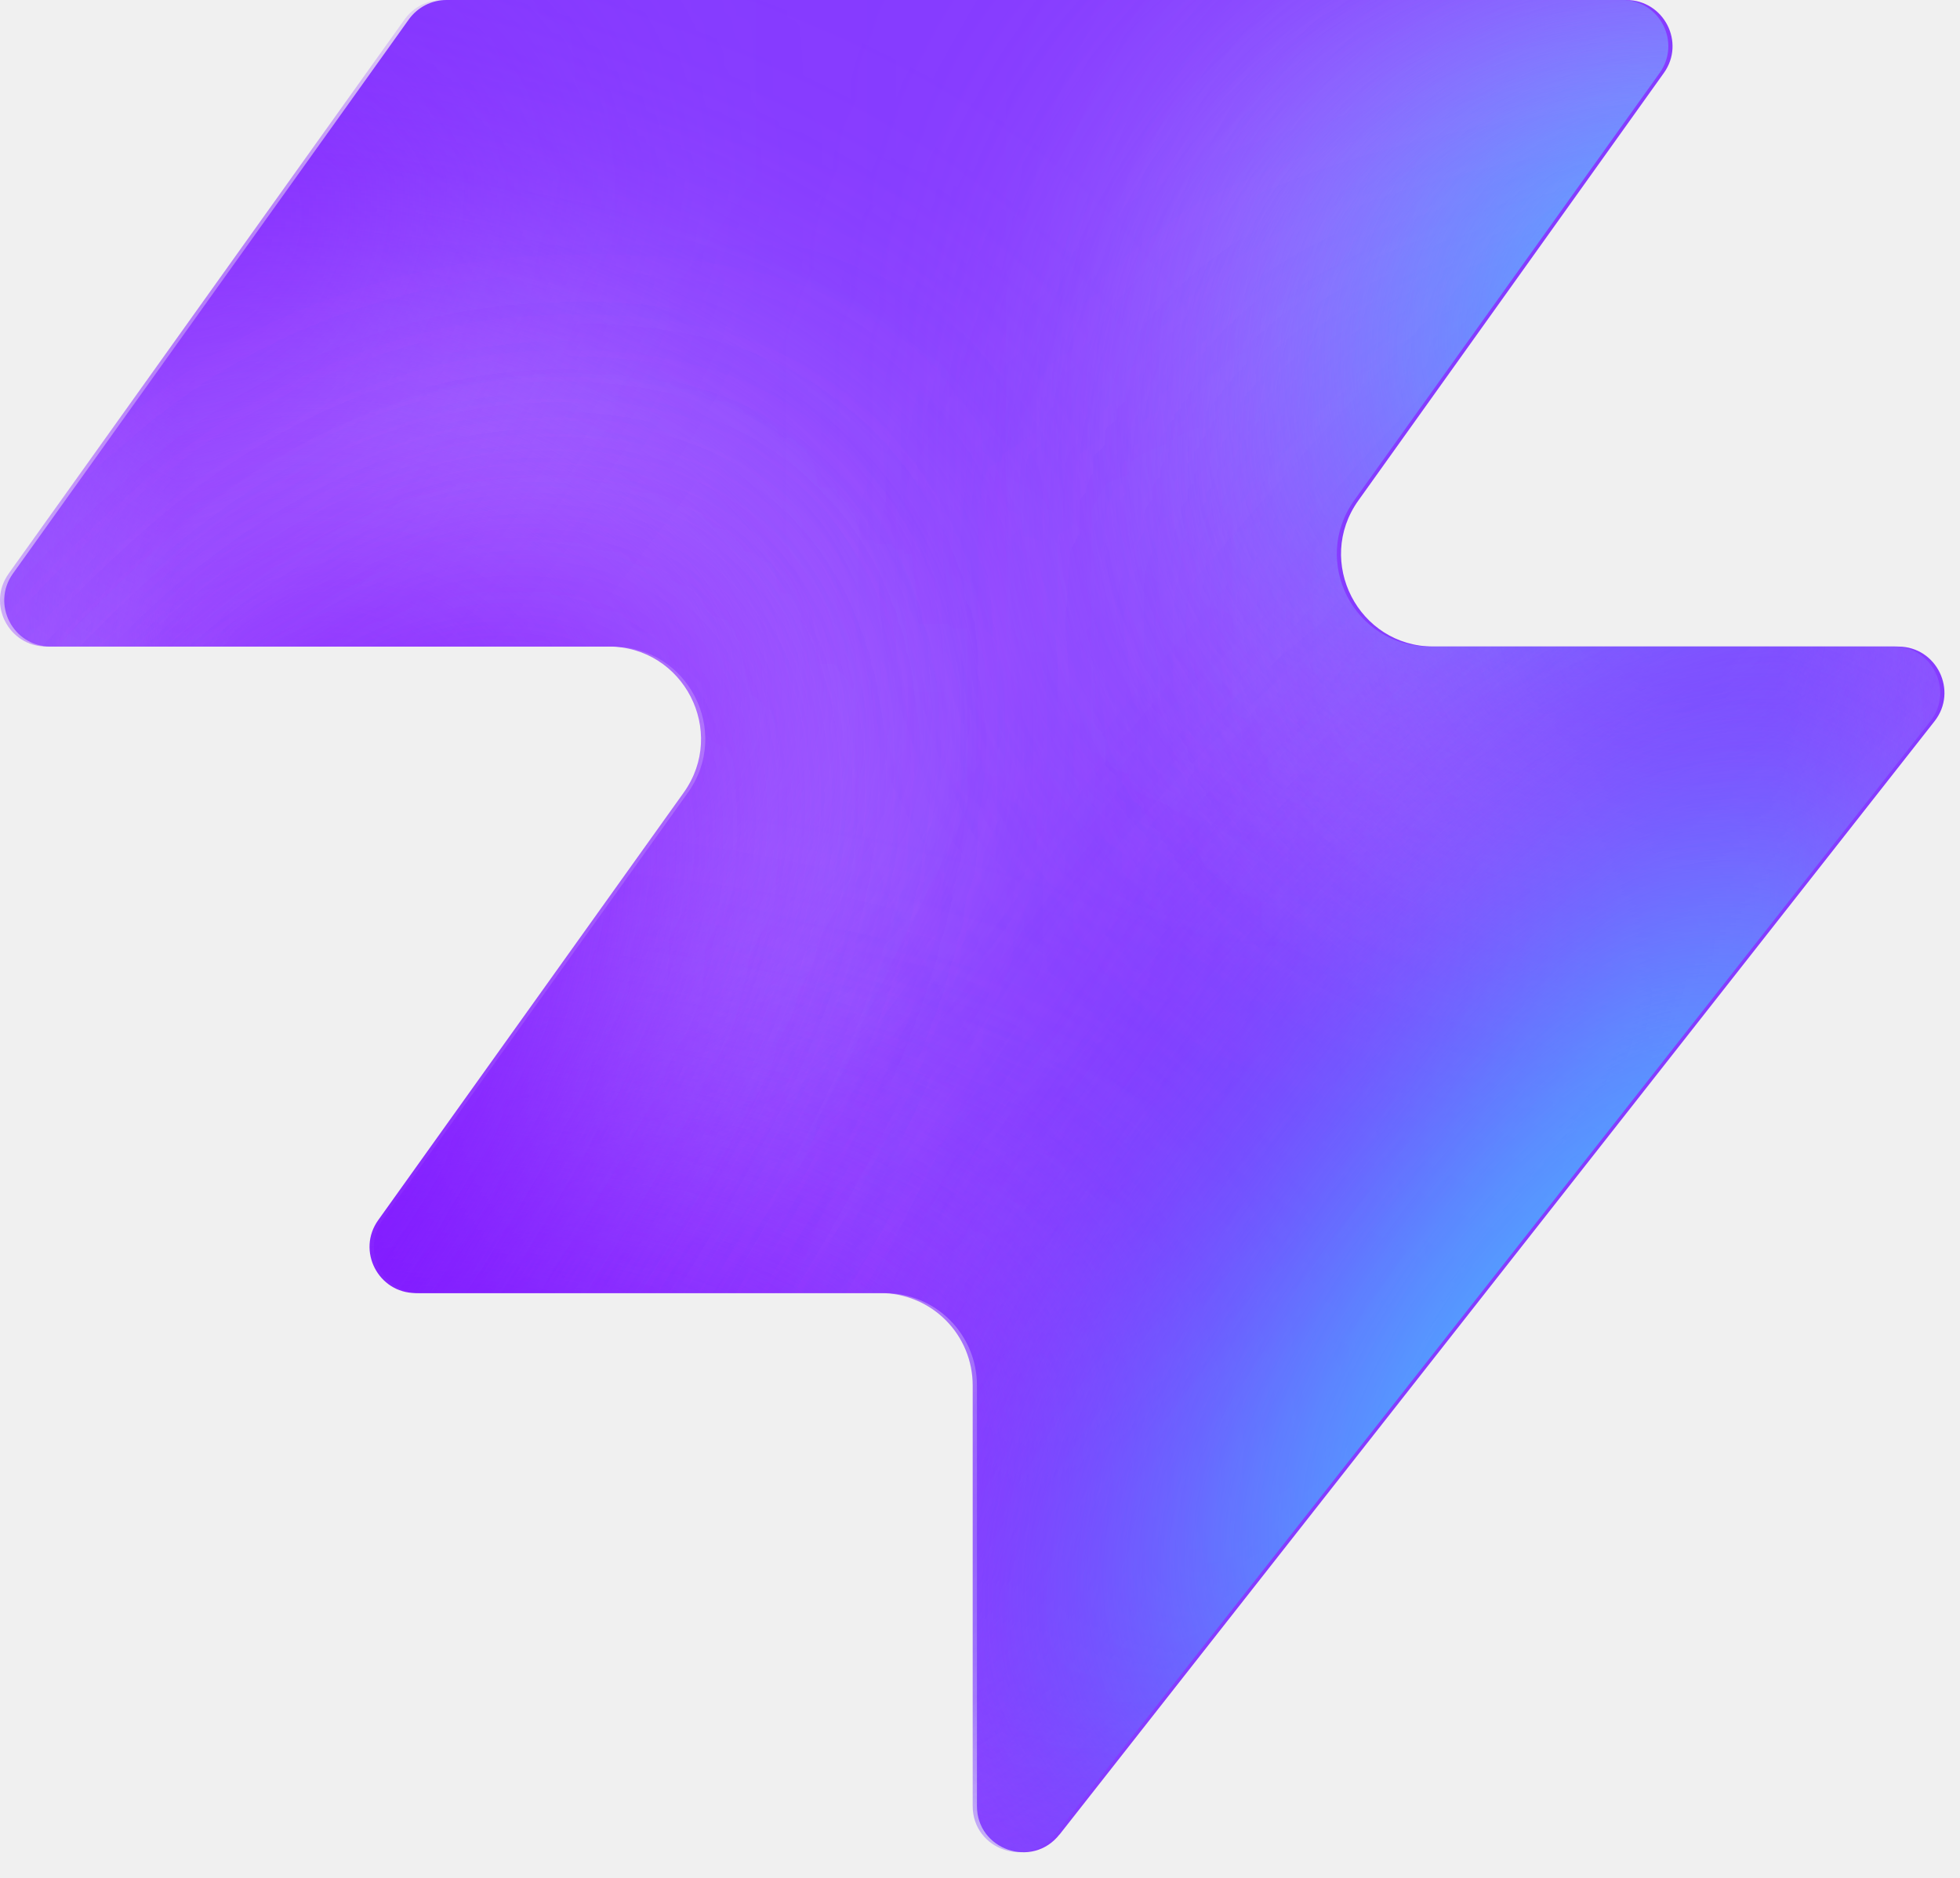
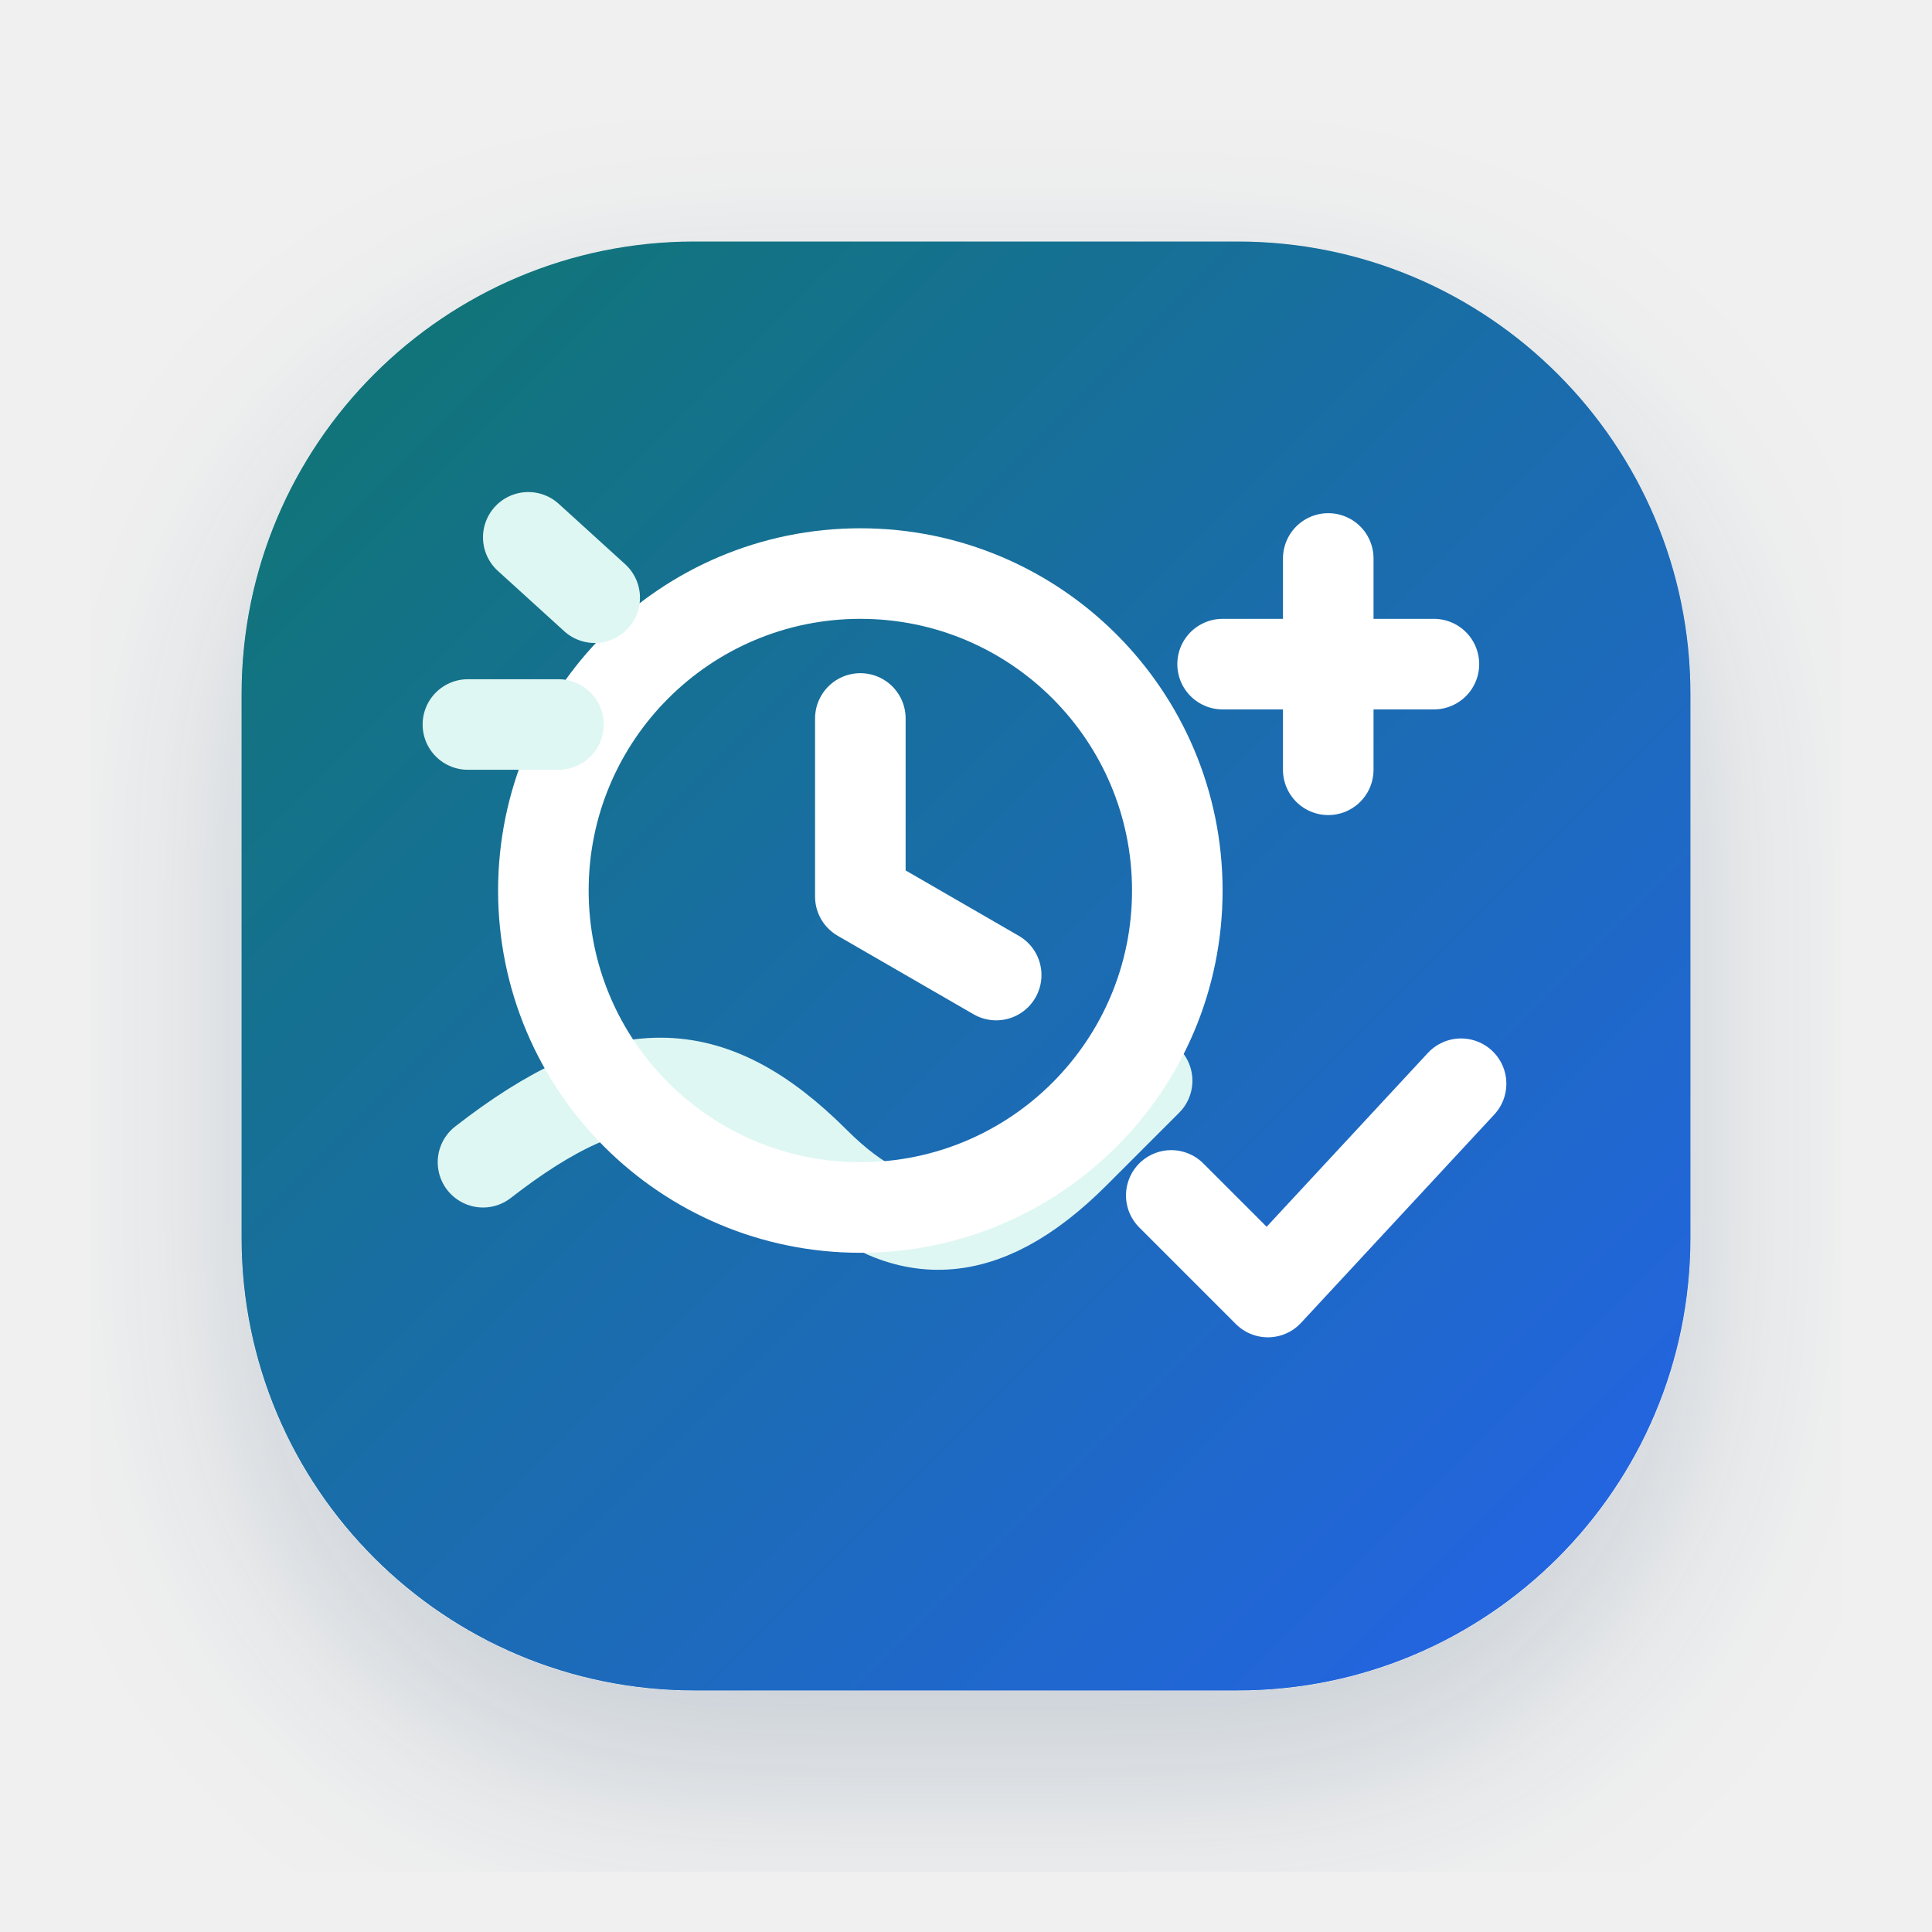
- <svg xmlns="http://www.w3.org/2000/svg" width="48" height="46" fill="none" viewBox="0 0 48 46">
-   <path fill="#863bff" d="M25.946 44.938c-.664.845-2.021.375-2.021-.698V33.937a2.26 2.26 0 0 0-2.262-2.262H10.287c-.92 0-1.456-1.04-.92-1.788l7.48-10.471c1.07-1.497 0-3.578-1.842-3.578H1.237c-.92 0-1.456-1.04-.92-1.788L10.013.474c.214-.297.556-.474.92-.474h28.894c.92 0 1.456 1.04.92 1.788l-7.48 10.471c-1.07 1.498 0 3.579 1.842 3.579h11.377c.943 0 1.473 1.088.89 1.83L25.947 44.94z" style="fill:#863bff;fill:color(display-p3 .525 .23 1);fill-opacity:1" />
-   <mask id="a" width="48" height="46" x="0" y="0" maskUnits="userSpaceOnUse" style="mask-type:alpha">
-     <path fill="#000" d="M25.842 44.938c-.664.844-2.021.375-2.021-.698V33.937a2.26 2.26 0 0 0-2.262-2.262H10.183c-.92 0-1.456-1.04-.92-1.788l7.48-10.471c1.07-1.498 0-3.579-1.842-3.579H1.133c-.92 0-1.456-1.04-.92-1.787L9.91.473c.214-.297.556-.474.92-.474h28.894c.92 0 1.456 1.04.92 1.788l-7.48 10.471c-1.07 1.498 0 3.578 1.842 3.578h11.377c.943 0 1.473 1.088.89 1.832L25.843 44.94z" style="fill:#000;fill-opacity:1" />
-   </mask>
-   <g mask="url(#a)">
-     <g filter="url(#b)">
-       <ellipse cx="5.508" cy="14.704" fill="#ede6ff" rx="5.508" ry="14.704" style="fill:#ede6ff;fill:color(display-p3 .927 .903 1);fill-opacity:1" transform="matrix(.00324 1 1 -.00324 -4.47 31.516)" />
-     </g>
-     <g filter="url(#c)">
-       <ellipse cx="10.399" cy="29.851" fill="#ede6ff" rx="10.399" ry="29.851" style="fill:#ede6ff;fill:color(display-p3 .927 .903 1);fill-opacity:1" transform="matrix(.00324 1 1 -.00324 -39.328 7.883)" />
-     </g>
-     <g filter="url(#d)">
-       <ellipse cx="5.508" cy="30.487" fill="#7e14ff" rx="5.508" ry="30.487" style="fill:#7e14ff;fill:color(display-p3 .492 .077 1);fill-opacity:1" transform="rotate(89.814 -25.913 -14.639)scale(1 -1)" />
-     </g>
-     <g filter="url(#e)">
-       <ellipse cx="5.508" cy="30.599" fill="#7e14ff" rx="5.508" ry="30.599" style="fill:#7e14ff;fill:color(display-p3 .492 .077 1);fill-opacity:1" transform="rotate(89.814 -32.644 -3.334)scale(1 -1)" />
-     </g>
-     <g filter="url(#f)">
-       <ellipse cx="5.508" cy="30.599" fill="#7e14ff" rx="5.508" ry="30.599" style="fill:#7e14ff;fill:color(display-p3 .492 .077 1);fill-opacity:1" transform="matrix(.00324 1 1 -.00324 -34.34 30.47)" />
-     </g>
-     <g filter="url(#g)">
-       <ellipse cx="14.072" cy="22.078" fill="#ede6ff" rx="14.072" ry="22.078" style="fill:#ede6ff;fill:color(display-p3 .927 .903 1);fill-opacity:1" transform="rotate(93.35 24.506 48.493)scale(-1 1)" />
-     </g>
-     <g filter="url(#h)">
-       <ellipse cx="3.47" cy="21.501" fill="#7e14ff" rx="3.47" ry="21.501" style="fill:#7e14ff;fill:color(display-p3 .492 .077 1);fill-opacity:1" transform="rotate(89.009 28.708 47.59)scale(-1 1)" />
-     </g>
-     <g filter="url(#i)">
-       <ellipse cx="3.47" cy="21.501" fill="#7e14ff" rx="3.47" ry="21.501" style="fill:#7e14ff;fill:color(display-p3 .492 .077 1);fill-opacity:1" transform="rotate(89.009 28.708 47.59)scale(-1 1)" />
-     </g>
-     <g filter="url(#j)">
-       <ellipse cx=".387" cy="8.972" fill="#7e14ff" rx="4.407" ry="29.108" style="fill:#7e14ff;fill:color(display-p3 .492 .077 1);fill-opacity:1" transform="rotate(39.51 .387 8.972)" />
-     </g>
-     <g filter="url(#k)">
-       <ellipse cx="47.523" cy="-6.092" fill="#7e14ff" rx="4.407" ry="29.108" style="fill:#7e14ff;fill:color(display-p3 .492 .077 1);fill-opacity:1" transform="rotate(37.892 47.523 -6.092)" />
-     </g>
-     <g filter="url(#l)">
-       <ellipse cx="41.412" cy="6.333" fill="#47bfff" rx="5.971" ry="9.665" style="fill:#47bfff;fill:color(display-p3 .28 .748 1);fill-opacity:1" transform="rotate(37.892 41.412 6.333)" />
-     </g>
-     <g filter="url(#m)">
-       <ellipse cx="-1.879" cy="38.332" fill="#7e14ff" rx="4.407" ry="29.108" style="fill:#7e14ff;fill:color(display-p3 .492 .077 1);fill-opacity:1" transform="rotate(37.892 -1.88 38.332)" />
-     </g>
-     <g filter="url(#n)">
-       <ellipse cx="-1.879" cy="38.332" fill="#7e14ff" rx="4.407" ry="29.108" style="fill:#7e14ff;fill:color(display-p3 .492 .077 1);fill-opacity:1" transform="rotate(37.892 -1.88 38.332)" />
-     </g>
-     <g filter="url(#o)">
-       <ellipse cx="35.651" cy="29.907" fill="#7e14ff" rx="4.407" ry="29.108" style="fill:#7e14ff;fill:color(display-p3 .492 .077 1);fill-opacity:1" transform="rotate(37.892 35.651 29.907)" />
-     </g>
-     <g filter="url(#p)">
-       <ellipse cx="38.418" cy="32.4" fill="#47bfff" rx="5.971" ry="15.297" style="fill:#47bfff;fill:color(display-p3 .28 .748 1);fill-opacity:1" transform="rotate(37.892 38.418 32.4)" />
-     </g>
-   </g>
+ <svg xmlns="http://www.w3.org/2000/svg" viewBox="0 0 64 64" fill="none">
  <defs>
-     <filter id="b" width="60.045" height="41.654" x="-19.77" y="16.149" color-interpolation-filters="sRGB" filterUnits="userSpaceOnUse">
+     <linearGradient id="waitlessGradient" x1="8" y1="8" x2="56" y2="56" gradientUnits="userSpaceOnUse">
+       <stop stop-color="#0f766e" />
+       <stop offset="1" stop-color="#2563eb" />
+     </linearGradient>
+     <filter id="waitlessShadow" x="3" y="4" width="58" height="58" color-interpolation-filters="sRGB" filterUnits="userSpaceOnUse">
      <feFlood flood-opacity="0" result="BackgroundImageFix" />
-       <feBlend in="SourceGraphic" in2="BackgroundImageFix" result="shape" />
-       <feGaussianBlur result="effect1_foregroundBlur_2002_17158" stdDeviation="7.659" />
-     </filter>
-     <filter id="c" width="90.34" height="51.437" x="-54.613" y="-7.533" color-interpolation-filters="sRGB" filterUnits="userSpaceOnUse">
-       <feFlood flood-opacity="0" result="BackgroundImageFix" />
-       <feBlend in="SourceGraphic" in2="BackgroundImageFix" result="shape" />
-       <feGaussianBlur result="effect1_foregroundBlur_2002_17158" stdDeviation="7.659" />
-     </filter>
-     <filter id="d" width="79.355" height="29.4" x="-49.64" y="2.03" color-interpolation-filters="sRGB" filterUnits="userSpaceOnUse">
-       <feFlood flood-opacity="0" result="BackgroundImageFix" />
-       <feBlend in="SourceGraphic" in2="BackgroundImageFix" result="shape" />
-       <feGaussianBlur result="effect1_foregroundBlur_2002_17158" stdDeviation="4.596" />
-     </filter>
-     <filter id="e" width="79.579" height="29.4" x="-45.045" y="20.029" color-interpolation-filters="sRGB" filterUnits="userSpaceOnUse">
-       <feFlood flood-opacity="0" result="BackgroundImageFix" />
-       <feBlend in="SourceGraphic" in2="BackgroundImageFix" result="shape" />
-       <feGaussianBlur result="effect1_foregroundBlur_2002_17158" stdDeviation="4.596" />
-     </filter>
-     <filter id="f" width="79.579" height="29.4" x="-43.513" y="21.178" color-interpolation-filters="sRGB" filterUnits="userSpaceOnUse">
-       <feFlood flood-opacity="0" result="BackgroundImageFix" />
-       <feBlend in="SourceGraphic" in2="BackgroundImageFix" result="shape" />
-       <feGaussianBlur result="effect1_foregroundBlur_2002_17158" stdDeviation="4.596" />
-     </filter>
-     <filter id="g" width="74.749" height="58.852" x="15.756" y="-17.901" color-interpolation-filters="sRGB" filterUnits="userSpaceOnUse">
-       <feFlood flood-opacity="0" result="BackgroundImageFix" />
-       <feBlend in="SourceGraphic" in2="BackgroundImageFix" result="shape" />
-       <feGaussianBlur result="effect1_foregroundBlur_2002_17158" stdDeviation="7.659" />
-     </filter>
-     <filter id="h" width="61.377" height="25.362" x="23.548" y="2.284" color-interpolation-filters="sRGB" filterUnits="userSpaceOnUse">
-       <feFlood flood-opacity="0" result="BackgroundImageFix" />
-       <feBlend in="SourceGraphic" in2="BackgroundImageFix" result="shape" />
-       <feGaussianBlur result="effect1_foregroundBlur_2002_17158" stdDeviation="4.596" />
-     </filter>
-     <filter id="i" width="61.377" height="25.362" x="23.548" y="2.284" color-interpolation-filters="sRGB" filterUnits="userSpaceOnUse">
-       <feFlood flood-opacity="0" result="BackgroundImageFix" />
-       <feBlend in="SourceGraphic" in2="BackgroundImageFix" result="shape" />
-       <feGaussianBlur result="effect1_foregroundBlur_2002_17158" stdDeviation="4.596" />
-     </filter>
-     <filter id="j" width="56.045" height="63.649" x="-27.636" y="-22.853" color-interpolation-filters="sRGB" filterUnits="userSpaceOnUse">
-       <feFlood flood-opacity="0" result="BackgroundImageFix" />
-       <feBlend in="SourceGraphic" in2="BackgroundImageFix" result="shape" />
-       <feGaussianBlur result="effect1_foregroundBlur_2002_17158" stdDeviation="4.596" />
-     </filter>
-     <filter id="k" width="54.814" height="64.646" x="20.116" y="-38.415" color-interpolation-filters="sRGB" filterUnits="userSpaceOnUse">
-       <feFlood flood-opacity="0" result="BackgroundImageFix" />
-       <feBlend in="SourceGraphic" in2="BackgroundImageFix" result="shape" />
-       <feGaussianBlur result="effect1_foregroundBlur_2002_17158" stdDeviation="4.596" />
-     </filter>
-     <filter id="l" width="33.541" height="35.313" x="24.641" y="-11.323" color-interpolation-filters="sRGB" filterUnits="userSpaceOnUse">
-       <feFlood flood-opacity="0" result="BackgroundImageFix" />
-       <feBlend in="SourceGraphic" in2="BackgroundImageFix" result="shape" />
-       <feGaussianBlur result="effect1_foregroundBlur_2002_17158" stdDeviation="4.596" />
-     </filter>
-     <filter id="m" width="54.814" height="64.646" x="-29.286" y="6.009" color-interpolation-filters="sRGB" filterUnits="userSpaceOnUse">
-       <feFlood flood-opacity="0" result="BackgroundImageFix" />
-       <feBlend in="SourceGraphic" in2="BackgroundImageFix" result="shape" />
-       <feGaussianBlur result="effect1_foregroundBlur_2002_17158" stdDeviation="4.596" />
-     </filter>
-     <filter id="n" width="54.814" height="64.646" x="-29.286" y="6.009" color-interpolation-filters="sRGB" filterUnits="userSpaceOnUse">
-       <feFlood flood-opacity="0" result="BackgroundImageFix" />
-       <feBlend in="SourceGraphic" in2="BackgroundImageFix" result="shape" />
-       <feGaussianBlur result="effect1_foregroundBlur_2002_17158" stdDeviation="4.596" />
-     </filter>
-     <filter id="o" width="54.814" height="64.646" x="8.244" y="-2.416" color-interpolation-filters="sRGB" filterUnits="userSpaceOnUse">
-       <feFlood flood-opacity="0" result="BackgroundImageFix" />
-       <feBlend in="SourceGraphic" in2="BackgroundImageFix" result="shape" />
-       <feGaussianBlur result="effect1_foregroundBlur_2002_17158" stdDeviation="4.596" />
-     </filter>
-     <filter id="p" width="39.409" height="43.623" x="18.713" y="10.588" color-interpolation-filters="sRGB" filterUnits="userSpaceOnUse">
-       <feFlood flood-opacity="0" result="BackgroundImageFix" />
-       <feBlend in="SourceGraphic" in2="BackgroundImageFix" result="shape" />
-       <feGaussianBlur result="effect1_foregroundBlur_2002_17158" stdDeviation="4.596" />
+       <feColorMatrix in="SourceAlpha" result="hardAlpha" values="0 0 0 0 0 0 0 0 0 0 0 0 0 0 0 0 0 0 127 0" />
+       <feOffset dy="3" />
+       <feGaussianBlur stdDeviation="3.5" />
+       <feComposite in2="hardAlpha" operator="out" />
+       <feColorMatrix values="0 0 0 0 0.059 0 0 0 0 0.212 0 0 0 0 0.365 0 0 0 0.18 0" />
+       <feBlend in2="BackgroundImageFix" mode="normal" result="effect1_dropShadow" />
+       <feBlend in="SourceGraphic" in2="effect1_dropShadow" mode="normal" result="shape" />
    </filter>
  </defs>
+   <g filter="url(#waitlessShadow)">
+     <rect x="8" y="8" width="48" height="48" rx="15" fill="url(#waitlessGradient)" />
+     <path d="M16 38.5C20.5 35 23.5 35 27 38.5C29.8 41.3 32.5 41.3 35.6 38.2L38 35.8" stroke="#DFF7F3" stroke-linecap="round" stroke-linejoin="round" stroke-width="3" />
+     <circle cx="28.5" cy="29.5" r="10.5" stroke="white" stroke-width="3" />
+     <path d="M28.5 23.8V29.7L33 32.3" stroke="white" stroke-linecap="round" stroke-linejoin="round" stroke-width="3" />
+     <path d="M18.5 24H15.5" stroke="#DFF7F3" stroke-linecap="round" stroke-width="3" />
+     <path d="M19.7 19.8L17.5 17.8" stroke="#DFF7F3" stroke-linecap="round" stroke-width="3" />
+     <path d="M44 18.5V25.5" stroke="white" stroke-linecap="round" stroke-width="3" />
+     <path d="M40.5 22H47.5" stroke="white" stroke-linecap="round" stroke-width="3" />
+     <path d="M38.8 39.6L42 42.8L48.4 35.9" stroke="white" stroke-linecap="round" stroke-linejoin="round" stroke-width="3" />
+   </g>
</svg>
